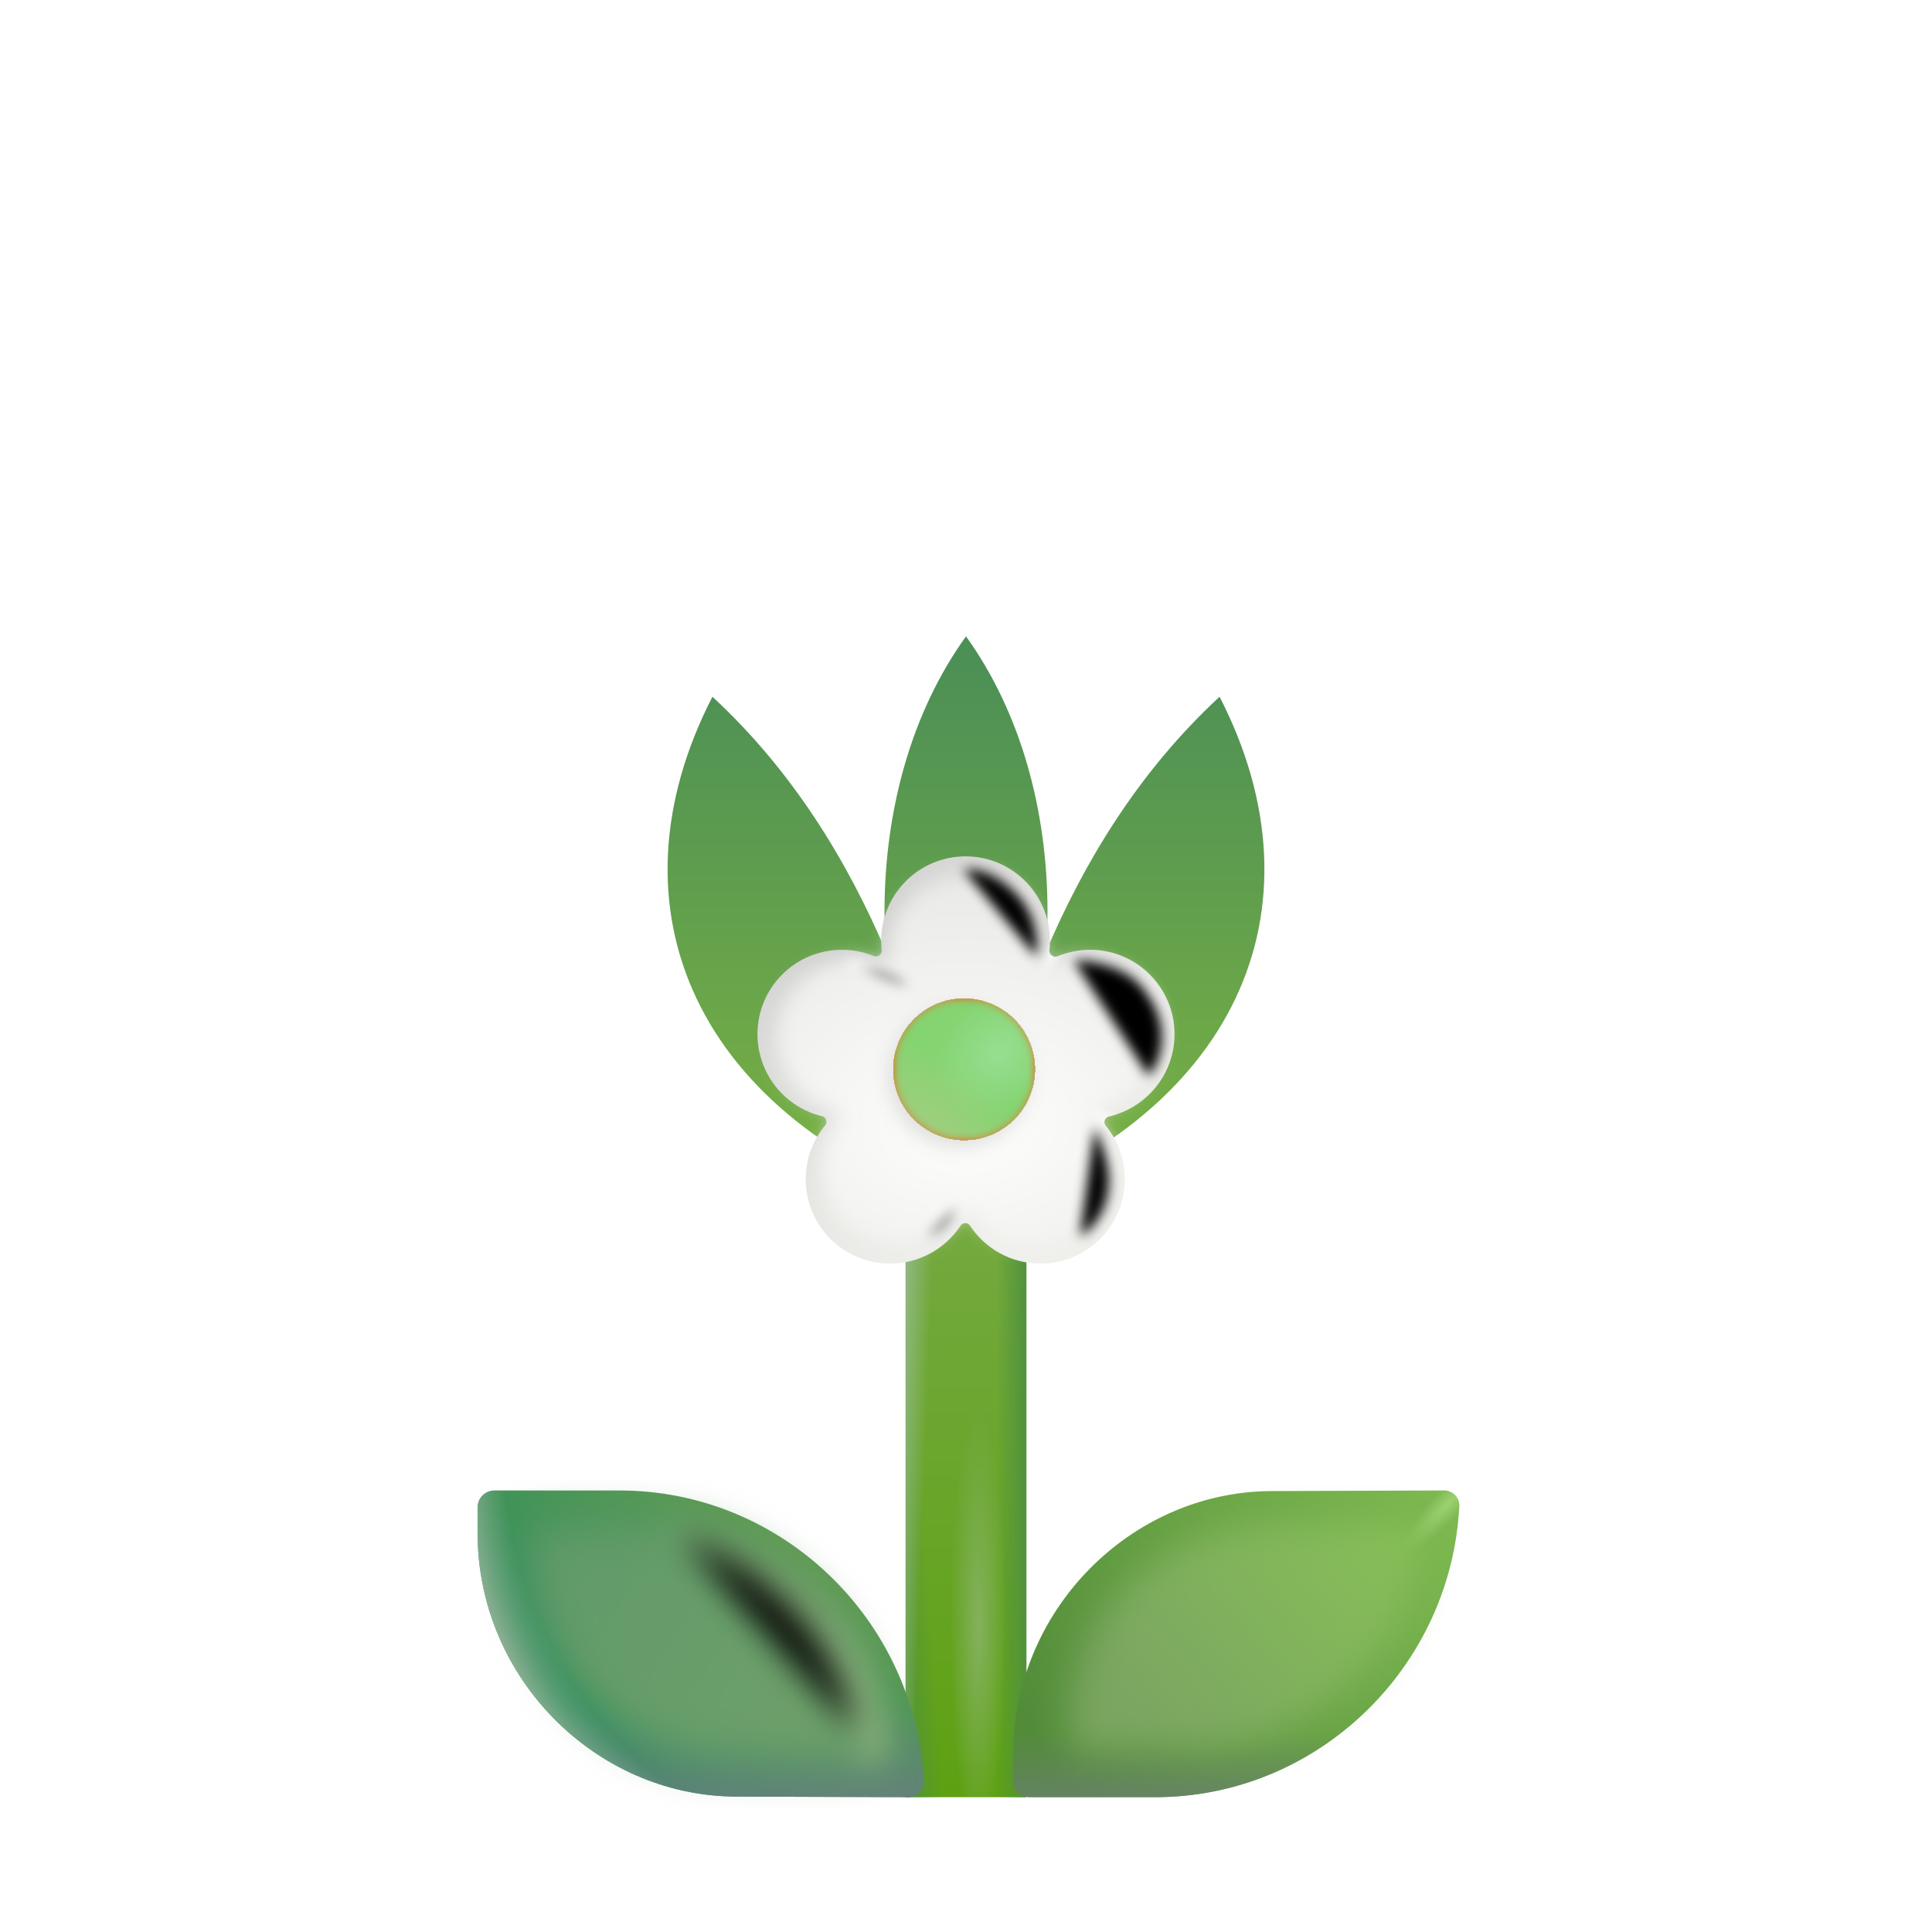
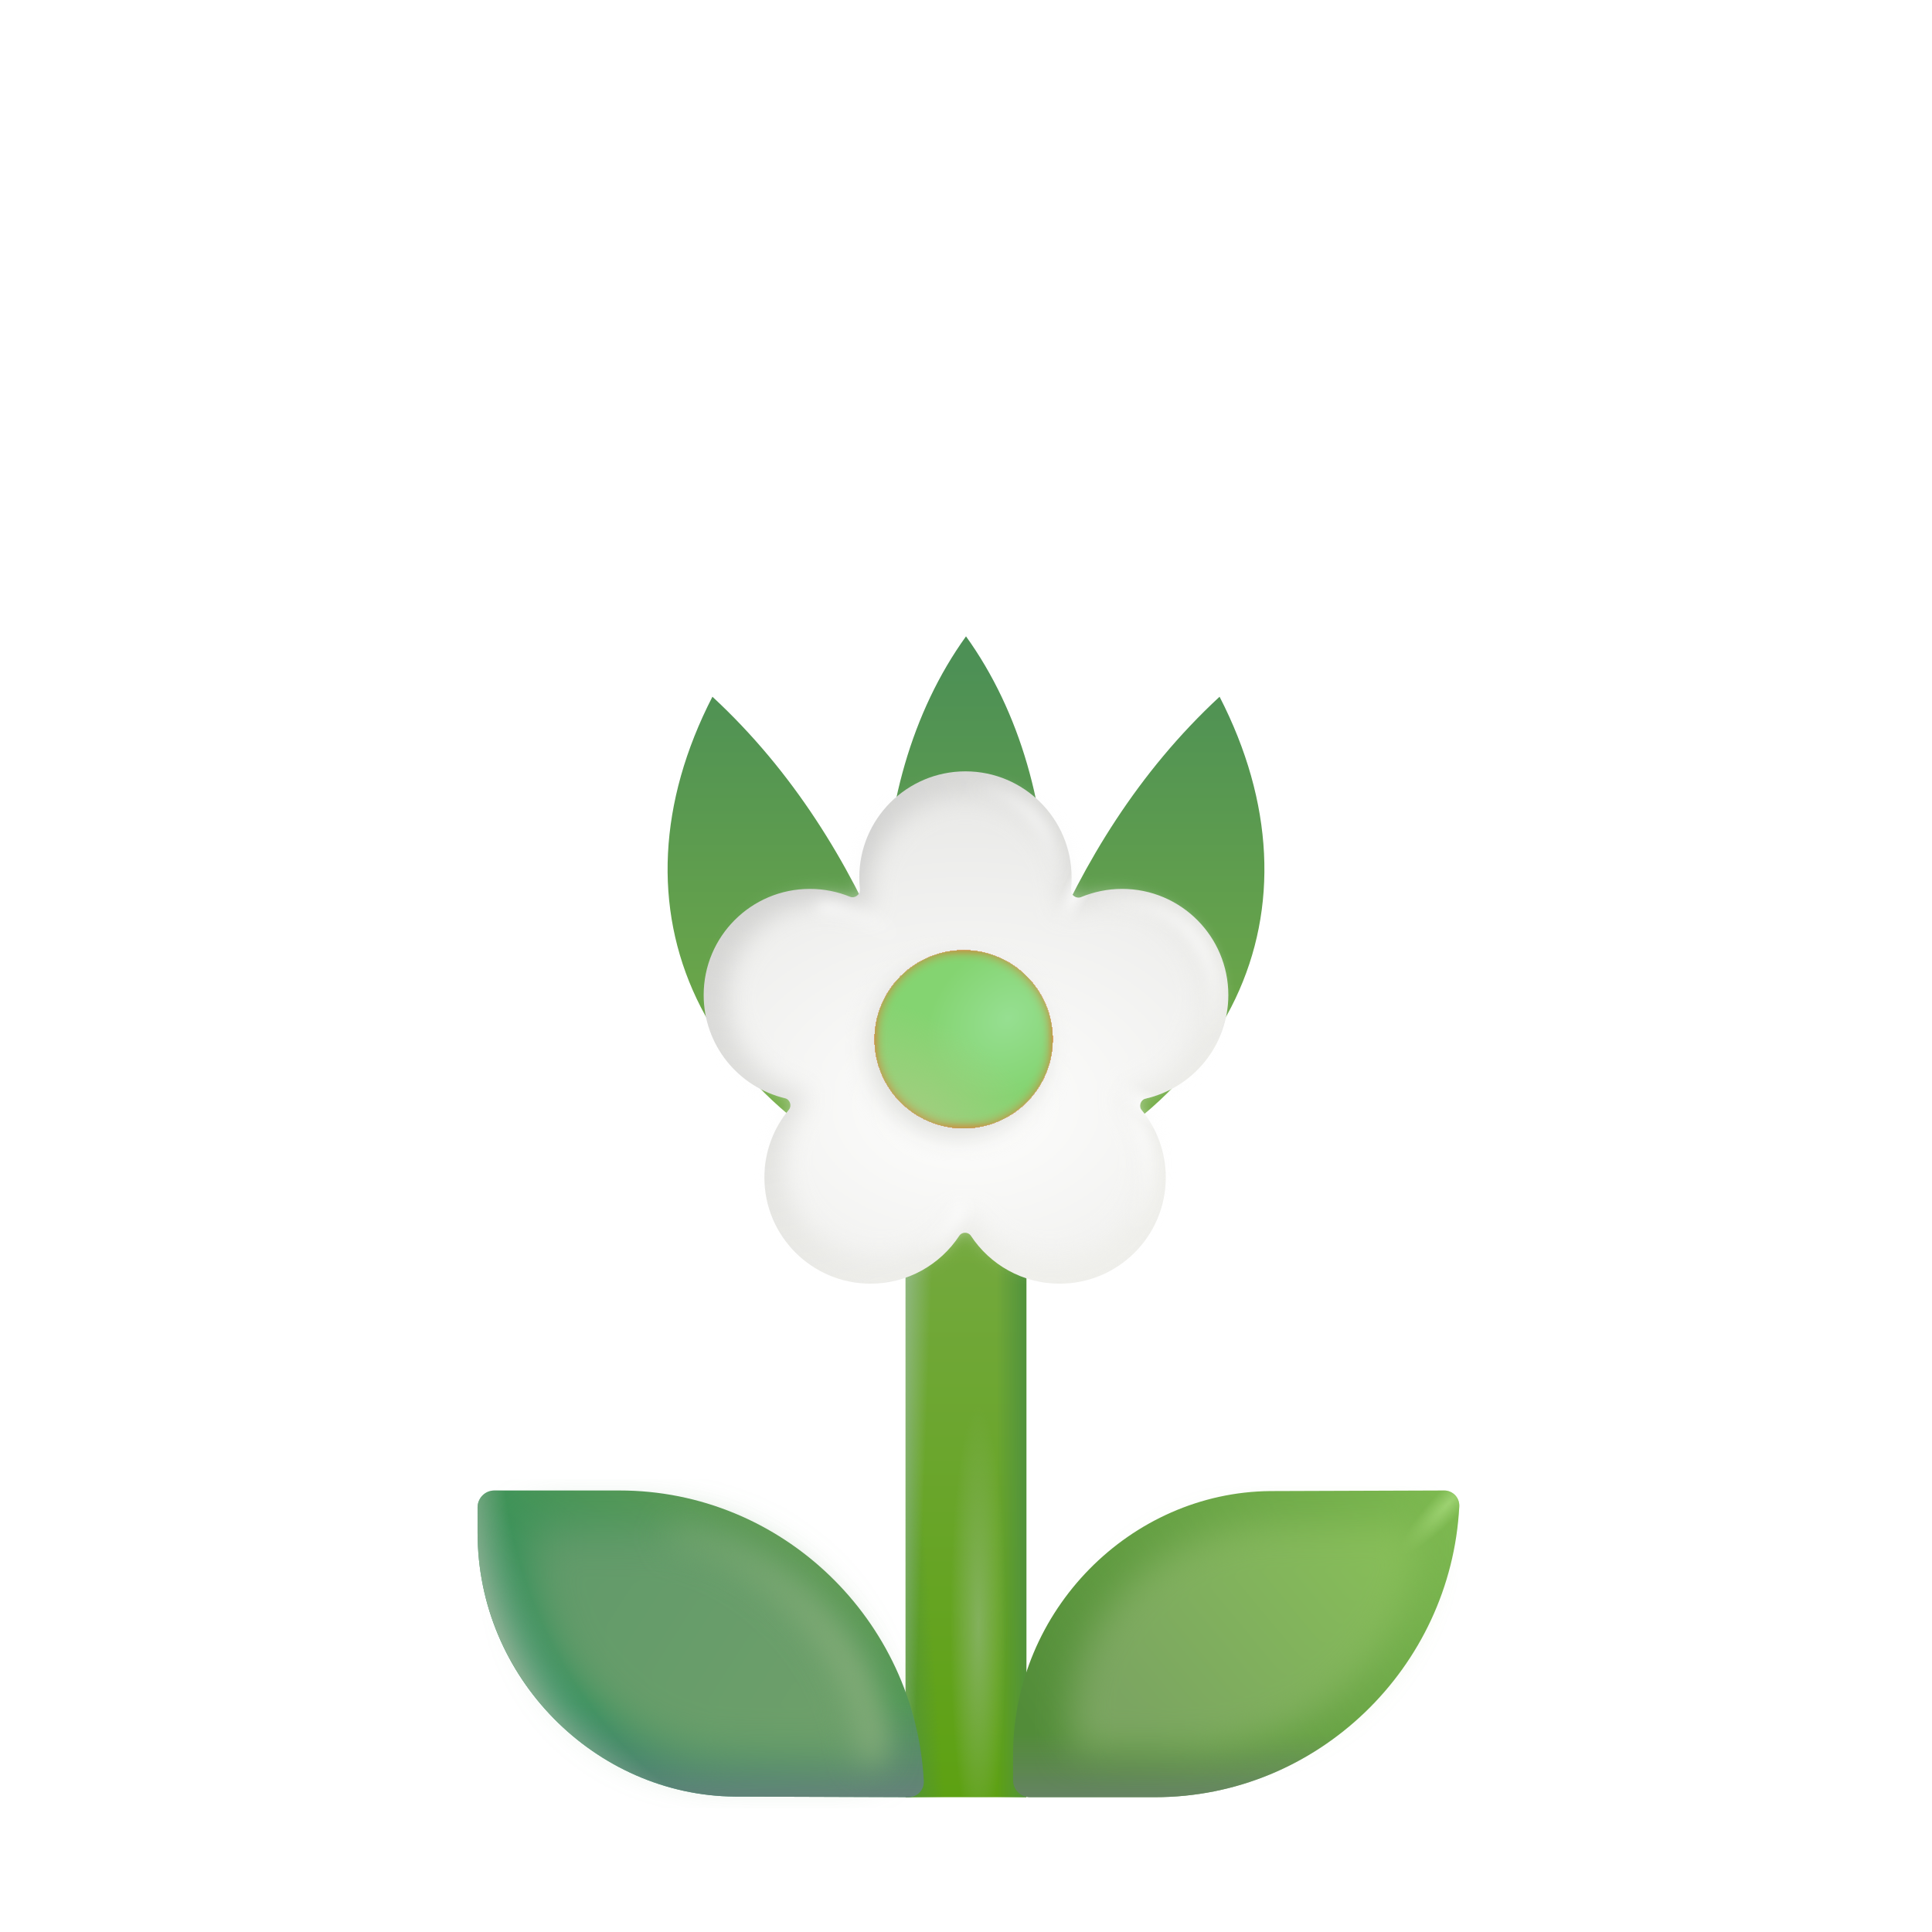
- <svg xmlns="http://www.w3.org/2000/svg" viewBox="0 0 32 32">
+ <svg xmlns="http://www.w3.org/2000/svg" viewBox="0 0 32 32" fill="none">
  <defs>
    <linearGradient id="fbCalyxGrad" x1="0" y1="0" x2="0" y2="-9" gradientUnits="userSpaceOnUse">
      <stop stop-color="#7CB342" />
      <stop offset="1" stop-color="#4D9055" />
    </linearGradient>
  </defs>
  <defs>
    <filter id="blo-filter0_f_28327_7495" x="17.14" y="24.626" width="6.997" height="4.988" filterUnits="userSpaceOnUse" color-interpolation-filters="sRGB">
      <feFlood flood-opacity="0" result="BackgroundImageFix" />
      <feBlend mode="normal" in="SourceGraphic" in2="BackgroundImageFix" result="shape" />
      <feGaussianBlur stdDeviation="0.3" result="effect1_foregroundBlur_28327_7495" />
    </filter>
    <filter id="blo-filter1_f_28327_7495" x="7.996" y="24.512" width="7.218" height="5.43" filterUnits="userSpaceOnUse" color-interpolation-filters="sRGB">
      <feFlood flood-opacity="0" result="BackgroundImageFix" />
      <feBlend mode="normal" in="SourceGraphic" in2="BackgroundImageFix" result="shape" />
      <feGaussianBlur stdDeviation="0.375" result="effect1_foregroundBlur_28327_7495" />
    </filter>
    <filter id="blo-filter2_f_28327_7495" x="10.488" y="24.684" width="4.727" height="5.051" filterUnits="userSpaceOnUse" color-interpolation-filters="sRGB">
      <feFlood flood-opacity="0" result="BackgroundImageFix" />
      <feBlend mode="normal" in="SourceGraphic" in2="BackgroundImageFix" result="shape" />
      <feGaussianBlur stdDeviation="0.25" result="effect1_foregroundBlur_28327_7495" />
    </filter>
    <filter id="blo-filter3_f_28327_7495" x="4.867" y="1.984" width="22.265" height="21.789" filterUnits="userSpaceOnUse" color-interpolation-filters="sRGB">
      <feFlood flood-opacity="0" result="BackgroundImageFix" />
      <feBlend mode="normal" in="SourceGraphic" in2="BackgroundImageFix" result="shape" />
      <feGaussianBlur stdDeviation="0.5" result="effect1_foregroundBlur_28327_7495" />
    </filter>
    <filter id="blo-filter4_f_28327_7495" x="10.874" y="8.974" width="9.56" height="9.56" filterUnits="userSpaceOnUse" color-interpolation-filters="sRGB">
      <feFlood flood-opacity="0" result="BackgroundImageFix" />
      <feBlend mode="normal" in="SourceGraphic" in2="BackgroundImageFix" result="shape" />
      <feGaussianBlur stdDeviation="0.5" result="effect1_foregroundBlur_28327_7495" />
    </filter>
    <filter id="blo-filter5_i_28327_7495" x="12.12" y="9.597" width="7.56" height="7.56" filterUnits="userSpaceOnUse" color-interpolation-filters="sRGB">
      <feFlood flood-opacity="0" result="BackgroundImageFix" />
      <feBlend mode="normal" in="SourceGraphic" in2="BackgroundImageFix" result="shape" />
      <feColorMatrix in="SourceAlpha" type="matrix" values="0 0 0 0 0 0 0 0 0 0 0 0 0 0 0 0 0 0 127 0" result="hardAlpha" />
      <feOffset />
      <feGaussianBlur stdDeviation="0.25" />
      <feComposite in2="hardAlpha" operator="arithmetic" k2="-1" k3="1" />
      <feColorMatrix type="matrix" values="0 0 0 0 0.842 0 0 0 0 0.504 0 0 0 0 0.2 0 0 0 1 0" />
      <feBlend mode="normal" in2="shape" result="effect1_innerShadow_28327_7495" />
    </filter>
    <filter id="blo-filter6_f_28327_7495" x="15.073" y="1.875" width="5.542" height="6.284" filterUnits="userSpaceOnUse" color-interpolation-filters="sRGB">
      <feFlood flood-opacity="0" result="BackgroundImageFix" />
      <feBlend mode="normal" in="SourceGraphic" in2="BackgroundImageFix" result="shape" />
      <feGaussianBlur stdDeviation="0.3" result="effect1_foregroundBlur_28327_7495" />
    </filter>
    <filter id="blo-filter7_f_28327_7495" x="20.948" y="6.73" width="6.426" height="7.804" filterUnits="userSpaceOnUse" color-interpolation-filters="sRGB">
      <feFlood flood-opacity="0" result="BackgroundImageFix" />
      <feBlend mode="normal" in="SourceGraphic" in2="BackgroundImageFix" result="shape" />
      <feGaussianBlur stdDeviation="0.3" result="effect1_foregroundBlur_28327_7495" />
    </filter>
    <filter id="blo-filter8_f_28327_7495" x="21.292" y="15.622" width="3.257" height="7.506" filterUnits="userSpaceOnUse" color-interpolation-filters="sRGB">
      <feFlood flood-opacity="0" result="BackgroundImageFix" />
      <feBlend mode="normal" in="SourceGraphic" in2="BackgroundImageFix" result="shape" />
      <feGaussianBlur stdDeviation="0.3" result="effect1_foregroundBlur_28327_7495" />
    </filter>
    <filter id="blo-filter9_f_28327_7495" x="13.167" y="19.653" width="3.444" height="3.444" filterUnits="userSpaceOnUse" color-interpolation-filters="sRGB">
      <feFlood flood-opacity="0" result="BackgroundImageFix" />
      <feBlend mode="normal" in="SourceGraphic" in2="BackgroundImageFix" result="shape" />
      <feGaussianBlur stdDeviation="0.3" result="effect1_foregroundBlur_28327_7495" />
    </filter>
    <filter id="blo-filter10_f_28327_7495" x="9.042" y="6.966" width="4.663" height="2.787" filterUnits="userSpaceOnUse" color-interpolation-filters="sRGB">
      <feFlood flood-opacity="0" result="BackgroundImageFix" />
      <feBlend mode="normal" in="SourceGraphic" in2="BackgroundImageFix" result="shape" />
      <feGaussianBlur stdDeviation="0.3" result="effect1_foregroundBlur_28327_7495" />
    </filter>
    <linearGradient id="blo-paint0_linear_28327_7495" x1="16.002" y1="29.772" x2="16.002" y2="20.293" gradientUnits="userSpaceOnUse">
      <stop stop-color="#5DA112" />
      <stop offset="1" stop-color="#74A93F" />
    </linearGradient>
    <linearGradient id="blo-paint1_linear_28327_7495" x1="14.878" y1="27.902" x2="15.503" y2="27.855" gradientUnits="userSpaceOnUse">
      <stop stop-color="#51923C" />
      <stop offset="1" stop-color="#51923C" stop-opacity="0" />
    </linearGradient>
    <linearGradient id="blo-paint2_linear_28327_7495" x1="17" y1="27.949" x2="16.503" y2="27.949" gradientUnits="userSpaceOnUse">
      <stop stop-color="#51923C" />
      <stop offset="1" stop-color="#51923C" stop-opacity="0" />
    </linearGradient>
    <linearGradient id="blo-paint3_linear_28327_7495" x1="14.909" y1="23.543" x2="15.347" y2="23.559" gradientUnits="userSpaceOnUse">
      <stop stop-color="#8FB87F" />
      <stop offset="1" stop-color="#8FB87F" stop-opacity="0" />
    </linearGradient>
    <radialGradient id="blo-paint4_radial_28327_7495" cx="0" cy="0" r="1" gradientUnits="userSpaceOnUse" gradientTransform="translate(16.206 26.918) rotate(90) scale(3.625 0.46875)">
      <stop stop-color="#83B15D" />
      <stop offset="1" stop-color="#83B15D" stop-opacity="0" />
    </radialGradient>
    <linearGradient id="blo-paint5_linear_28327_7495" x1="17.834" y1="29.767" x2="25.009" y2="24.987" gradientUnits="userSpaceOnUse">
      <stop stop-color="#528C39" />
      <stop offset="1" stop-color="#81BD52" />
    </linearGradient>
    <linearGradient id="blo-paint6_linear_28327_7495" x1="19.271" y1="30.105" x2="19.271" y2="28.699" gradientUnits="userSpaceOnUse">
      <stop stop-color="#6A806E" />
      <stop offset="1" stop-color="#6A806E" stop-opacity="0" />
    </linearGradient>
    <radialGradient id="blo-paint7_radial_28327_7495" cx="0" cy="0" r="1" gradientUnits="userSpaceOnUse" gradientTransform="translate(23.9897 24.9024) rotate(133.898) scale(1.14926 0.24366)">
      <stop stop-color="#9DD271" />
      <stop offset="1" stop-color="#9DD271" stop-opacity="0" />
    </radialGradient>
    <linearGradient id="blo-paint8_linear_28327_7495" x1="22.739" y1="25.226" x2="18.832" y2="28.46" gradientUnits="userSpaceOnUse">
      <stop stop-color="#87BE58" />
      <stop offset="1" stop-color="#7BA561" />
    </linearGradient>
    <linearGradient id="blo-paint9_linear_28327_7495" x1="12.448" y1="24.687" x2="8.23" y2="30.398" gradientUnits="userSpaceOnUse">
      <stop offset="0.011" stop-color="#629B53" />
      <stop offset="1" stop-color="#008461" />
      <stop offset="1" stop-color="#4D9055" />
    </linearGradient>
    <linearGradient id="blo-paint10_linear_28327_7495" x1="13.823" y1="30.179" x2="13.823" y2="28.21" gradientUnits="userSpaceOnUse">
      <stop stop-color="#6F7E82" />
      <stop offset="1" stop-color="#6F7E82" stop-opacity="0" />
    </linearGradient>
    <radialGradient id="blo-paint11_radial_28327_7495" cx="0" cy="0" r="1" gradientUnits="userSpaceOnUse" gradientTransform="translate(12.6594 25.0743) rotate(158.54) scale(4.86879 6.63165)">
      <stop offset="0.841" stop-color="#92B196" stop-opacity="0" />
      <stop offset="1" stop-color="#92B196" />
    </radialGradient>
    <linearGradient id="blo-paint12_linear_28327_7495" x1="14.464" y1="28.71" x2="9.198" y2="25.351" gradientUnits="userSpaceOnUse">
      <stop stop-color="#6FA06A" />
      <stop offset="1" stop-color="#619A6A" />
    </linearGradient>
    <linearGradient id="blo-paint13_linear_28327_7495" x1="14.464" y1="27.078" x2="9.667" y2="24.328" gradientUnits="userSpaceOnUse">
      <stop stop-color="#86AD7A" />
      <stop offset="1" stop-color="#86AD7A" stop-opacity="0" />
    </linearGradient>
    <radialGradient id="blo-paint14_radial_28327_7495" cx="0" cy="0" r="1" gradientUnits="userSpaceOnUse" gradientTransform="translate(9.40442 5.42188) rotate(61.675) scale(20.0223 28.0788)">
      <stop stop-color="#CFCFCE" />
      <stop offset="0.965" stop-color="#EFEFEB" />
    </radialGradient>
    <radialGradient id="blo-paint15_radial_28327_7495" cx="0" cy="0" r="1" gradientUnits="userSpaceOnUse" gradientTransform="translate(20.7325 7.01562) rotate(116.017) scale(2.921 0.565511)">
      <stop stop-color="#FFFFFF" />
      <stop offset="1" stop-color="#FFFFFF" stop-opacity="0" />
    </radialGradient>
    <radialGradient id="blo-paint16_radial_28327_7495" cx="0" cy="0" r="1" gradientUnits="userSpaceOnUse" gradientTransform="translate(23.9669 16.4219) rotate(-148.213) scale(2.61026 0.682028)">
      <stop stop-color="#FFFFFF" />
      <stop offset="1" stop-color="#FFFFFF" stop-opacity="0" />
    </radialGradient>
    <radialGradient id="blo-paint17_radial_28327_7495" cx="0" cy="0" r="1" gradientUnits="userSpaceOnUse" gradientTransform="translate(16 16.1581) rotate(-90) scale(15.6113 21.8929)">
      <stop stop-color="#FEFEFD" />
      <stop offset="1" stop-color="#E5E5E3" />
    </radialGradient>
    <radialGradient id="blo-paint18_radial_28327_7495" cx="0" cy="0" r="1" gradientUnits="userSpaceOnUse" gradientTransform="translate(17.7794 12.4844) rotate(137.161) scale(4.68792 3.72969)">
      <stop stop-color="#96DF91" />
      <stop offset="0.814" stop-color="#84D471" />
    </radialGradient>
    <radialGradient id="blo-paint19_radial_28327_7495" cx="0" cy="0" r="1" gradientUnits="userSpaceOnUse" gradientTransform="translate(13.9044 16.7344) rotate(-55.4422) scale(4.07678 7.01291)">
      <stop stop-color="#A2CE7F" />
      <stop offset="1" stop-color="#A2CE7F" stop-opacity="0" />
    </radialGradient>
    <radialGradient id="blo-paint20_radial_28327_7495" cx="0" cy="0" r="1" gradientUnits="userSpaceOnUse" gradientTransform="translate(19.3107 3.57821) rotate(135) scale(3.0494 3.53553)">
      <stop stop-color="#FFFFFF" />
      <stop offset="1" stop-color="#FFFFFF" stop-opacity="0" />
    </radialGradient>
    <radialGradient id="blo-paint21_radial_28327_7495" cx="0" cy="0" r="1" gradientUnits="userSpaceOnUse" gradientTransform="translate(25.6232 9.2031) rotate(139.185) scale(2.72521 5.92852)">
      <stop stop-color="#FFFFFF" />
      <stop offset="1" stop-color="#FFFFFF" stop-opacity="0" />
    </radialGradient>
    <radialGradient id="blo-paint22_radial_28327_7495" cx="0" cy="0" r="1" gradientUnits="userSpaceOnUse" gradientTransform="translate(23.7442 17.1406) rotate(101.415) scale(4.55893 1.85266)">
      <stop stop-color="#FFFFFF" />
      <stop offset="1" stop-color="#FFFFFF" stop-opacity="0" />
    </radialGradient>
    <radialGradient id="blo-paint23_radial_28327_7495" cx="0" cy="0" r="1" gradientUnits="userSpaceOnUse" gradientTransform="translate(15.4384 20.8086) rotate(149.201) scale(2.11322 2.4415)">
      <stop stop-color="#FFFFFF" />
      <stop offset="1" stop-color="#FFFFFF" stop-opacity="0" />
    </radialGradient>
    <radialGradient id="blo-paint24_radial_28327_7495" cx="0" cy="0" r="1" gradientUnits="userSpaceOnUse" gradientTransform="translate(10.0919 7.60937) rotate(26.7961) scale(3.46593 2.37024)">
      <stop stop-color="#FFFFFF" />
      <stop offset="1" stop-color="#FFFFFF" stop-opacity="0" />
    </radialGradient>
  </defs>
  <path d="M17 19.637H15V29.767H17V19.637Z" fill="url(#blo-paint0_linear_28327_7495)" />
  <path d="M17 19.637H15V29.767H17V19.637Z" fill="url(#blo-paint1_linear_28327_7495)" />
  <path d="M17 19.637H15V29.767H17V19.637Z" fill="url(#blo-paint2_linear_28327_7495)" />
  <path d="M17 19.637H15V29.767H17V19.637Z" fill="url(#blo-paint3_linear_28327_7495)" />
  <path d="M17 19.637H15V29.767H17V19.637Z" fill="url(#blo-paint4_radial_28327_7495)" />
  <path d="M16.78 29.067C16.78 26.667 18.73 24.717 21.04 24.697L23.92 24.687C24.06 24.687 24.18 24.807 24.17 24.957C24.03 27.617 21.83 29.767 19.13 29.767H17.06C16.9 29.767 16.78 29.637 16.78 29.487V29.067Z" fill="url(#blo-paint5_linear_28327_7495)" />
  <path d="M16.78 29.067C16.78 26.667 18.73 24.717 21.04 24.697L23.92 24.687C24.06 24.687 24.18 24.807 24.17 24.957C24.03 27.617 21.83 29.767 19.13 29.767H17.06C16.9 29.767 16.78 29.637 16.78 29.487V29.067Z" fill="url(#blo-paint6_linear_28327_7495)" />
  <path d="M16.78 29.067C16.78 26.667 18.73 24.717 21.04 24.697L23.92 24.687C24.06 24.687 24.18 24.807 24.17 24.957C24.03 27.617 21.83 29.767 19.13 29.767H17.06C16.9 29.767 16.78 29.637 16.78 29.487V29.067Z" fill="url(#blo-paint7_radial_28327_7495)" />
  <g filter="url(#blo-filter0_f_28327_7495)">
    <path d="M17.74 28.492C17.74 26.703 19.269 25.248 21.081 25.233L23.34 25.226C23.45 25.226 23.544 25.316 23.536 25.427C23.426 27.411 21.701 29.014 19.583 29.014H17.959C17.834 29.014 17.74 28.917 17.74 28.805V28.492Z" fill="url(#blo-paint8_linear_28327_7495)" />
  </g>
  <path d="M7.91 25.387C7.91 27.787 9.86 29.737 12.17 29.757L15.05 29.767C15.19 29.767 15.31 29.647 15.3 29.497C15.16 26.837 12.96 24.687 10.26 24.687H8.19C8.03 24.687 7.91 24.817 7.91 24.967V25.387Z" fill="url(#blo-paint9_linear_28327_7495)" />
  <path d="M7.91 25.387C7.91 27.787 9.86 29.737 12.17 29.757L15.05 29.767C15.19 29.767 15.31 29.647 15.3 29.497C15.16 26.837 12.96 24.687 10.26 24.687H8.19C8.03 24.687 7.91 24.817 7.91 24.967V25.387Z" fill="url(#blo-paint10_linear_28327_7495)" />
  <path d="M7.91 25.387C7.91 27.787 9.86 29.737 12.17 29.757L15.05 29.767C15.19 29.767 15.31 29.647 15.3 29.497C15.16 26.837 12.96 24.687 10.26 24.687H8.19C8.03 24.687 7.91 24.817 7.91 24.967V25.387Z" fill="url(#blo-paint11_radial_28327_7495)" />
  <g filter="url(#blo-filter1_f_28327_7495)">
    <path d="M8.746 25.803C8.746 27.66 10.255 29.169 12.042 29.184L14.27 29.192C14.379 29.192 14.471 29.099 14.464 28.983C14.355 26.925 12.653 25.262 10.565 25.262H8.963C8.839 25.262 8.746 25.363 8.746 25.479V25.803Z" fill="url(#blo-paint12_linear_28327_7495)" />
  </g>
  <g filter="url(#blo-filter2_f_28327_7495)">
    <path d="M11.238 25.434C12.394 25.59 14.277 26.947 14.464 28.985" stroke="url(#blo-paint13_linear_28327_7495)" stroke-width="0.5" stroke-linecap="round" />
  </g>
  <g transform="translate(16 20.04)">
    <path d="M0 0C-1.8-3-1.8-7 0-9.5C1.8-7 1.8-3 0 0Z" fill="url(#fbCalyxGrad)" />
    <path d="M0 0C-4.5-1.5-6-5-4.2-8.5C-1.5-6-0.6-2.5 0 0Z" fill="url(#fbCalyxGrad)" />
    <path d="M0 0C4.5-1.5 6-5 4.2-8.5C1.5-6 0.6-2.5 0 0Z" fill="url(#fbCalyxGrad)" />
  </g>
-   <g transform="translate(16 19.64) scale(0.310) translate(-16 -19.6)">
+   <g transform="translate(16 19.64) scale(0.390) translate(-16 -19.6)">
    <path fill-rule="evenodd" clip-rule="evenodd" d="M23.456 16.384C23.32 16.219 23.414 15.945 23.623 15.899C25.636 15.447 27.141 13.649 27.141 11.5C27.141 9.01 25.122 6.992 22.633 6.992C22.012 6.992 21.42 7.118 20.882 7.345C20.677 7.431 20.43 7.246 20.455 7.025C20.474 6.855 20.484 6.683 20.484 6.508C20.484 4.018 18.466 2 15.977 2C13.487 2 11.469 4.018 11.469 6.508C11.469 6.678 11.478 6.845 11.496 7.01C11.521 7.228 11.279 7.41 11.076 7.327C10.549 7.111 9.972 6.992 9.367 6.992C6.878 6.992 4.859 9.01 4.859 11.5C4.859 13.628 6.334 15.412 8.317 15.885C8.524 15.934 8.614 16.205 8.479 16.368C7.829 17.15 7.438 18.154 7.438 19.25C7.438 21.74 9.456 23.758 11.945 23.758C13.522 23.758 14.909 22.948 15.715 21.723C15.827 21.552 16.095 21.552 16.207 21.723C17.012 22.948 18.4 23.758 19.977 23.758C22.466 23.758 24.484 21.74 24.484 19.25C24.484 18.161 24.099 17.163 23.456 16.384Z" fill="url(#blo-paint14_radial_28327_7495)" />
    <path fill-rule="evenodd" clip-rule="evenodd" d="M23.456 16.384C23.32 16.219 23.414 15.945 23.623 15.899C25.636 15.447 27.141 13.649 27.141 11.5C27.141 9.01 25.122 6.992 22.633 6.992C22.012 6.992 21.42 7.118 20.882 7.345C20.677 7.431 20.43 7.246 20.455 7.025C20.474 6.855 20.484 6.683 20.484 6.508C20.484 4.018 18.466 2 15.977 2C13.487 2 11.469 4.018 11.469 6.508C11.469 6.678 11.478 6.845 11.496 7.01C11.521 7.228 11.279 7.41 11.076 7.327C10.549 7.111 9.972 6.992 9.367 6.992C6.878 6.992 4.859 9.01 4.859 11.5C4.859 13.628 6.334 15.412 8.317 15.885C8.524 15.934 8.614 16.205 8.479 16.368C7.829 17.15 7.438 18.154 7.438 19.25C7.438 21.74 9.456 23.758 11.945 23.758C13.522 23.758 14.909 22.948 15.715 21.723C15.827 21.552 16.095 21.552 16.207 21.723C17.012 22.948 18.4 23.758 19.977 23.758C22.466 23.758 24.484 21.74 24.484 19.25C24.484 18.161 24.099 17.163 23.456 16.384Z" fill="url(#blo-paint15_radial_28327_7495)" />
    <path fill-rule="evenodd" clip-rule="evenodd" d="M23.456 16.384C23.32 16.219 23.414 15.945 23.623 15.899C25.636 15.447 27.141 13.649 27.141 11.5C27.141 9.01 25.122 6.992 22.633 6.992C22.012 6.992 21.42 7.118 20.882 7.345C20.677 7.431 20.43 7.246 20.455 7.025C20.474 6.855 20.484 6.683 20.484 6.508C20.484 4.018 18.466 2 15.977 2C13.487 2 11.469 4.018 11.469 6.508C11.469 6.678 11.478 6.845 11.496 7.01C11.521 7.228 11.279 7.41 11.076 7.327C10.549 7.111 9.972 6.992 9.367 6.992C6.878 6.992 4.859 9.01 4.859 11.5C4.859 13.628 6.334 15.412 8.317 15.885C8.524 15.934 8.614 16.205 8.479 16.368C7.829 17.15 7.438 18.154 7.438 19.25C7.438 21.74 9.456 23.758 11.945 23.758C13.522 23.758 14.909 22.948 15.715 21.723C15.827 21.552 16.095 21.552 16.207 21.723C17.012 22.948 18.4 23.758 19.977 23.758C22.466 23.758 24.484 21.74 24.484 19.25C24.484 18.161 24.099 17.163 23.456 16.384Z" fill="url(#blo-paint16_radial_28327_7495)" />
    <g filter="url(#blo-filter3_f_28327_7495)">
      <path fill-rule="evenodd" clip-rule="evenodd" d="M22.813 16.105C22.679 15.938 22.773 15.664 22.981 15.614C24.788 15.187 26.133 13.563 26.133 11.625C26.133 9.36 24.297 7.525 22.033 7.525C21.487 7.525 20.966 7.631 20.49 7.825C20.285 7.908 20.035 7.722 20.058 7.501C20.072 7.364 20.079 7.225 20.079 7.084C20.079 4.82 18.243 2.984 15.979 2.984C13.714 2.984 11.879 4.82 11.879 7.084C11.879 7.221 11.885 7.356 11.898 7.489C11.92 7.707 11.677 7.891 11.472 7.81C11.007 7.626 10.499 7.525 9.967 7.525C7.703 7.525 5.867 9.36 5.867 11.625C5.867 13.543 7.186 15.154 8.966 15.601C9.171 15.653 9.262 15.925 9.128 16.09C8.556 16.795 8.212 17.694 8.212 18.674C8.212 20.938 10.048 22.773 12.312 22.773C13.73 22.773 14.98 22.053 15.716 20.959C15.83 20.79 16.099 20.79 16.212 20.959C16.949 22.053 18.199 22.773 19.617 22.773C21.881 22.773 23.717 20.938 23.717 18.674C23.717 17.701 23.378 16.808 22.813 16.105Z" fill="url(#blo-paint17_radial_28327_7495)" />
    </g>
    <g filter="url(#blo-filter4_f_28327_7495)">
      <path d="M15.654 17.534C17.742 17.534 19.434 15.841 19.434 13.754C19.434 11.666 17.742 9.974 15.654 9.974C13.567 9.974 11.874 11.666 11.874 13.754C11.874 15.841 13.567 17.534 15.654 17.534Z" fill="#DEDFDC" />
    </g>
    <g filter="url(#blo-filter5_i_28327_7495)">
      <path d="M15.9 17.157C17.988 17.157 19.68 15.465 19.68 13.377C19.68 11.289 17.988 9.597 15.9 9.597C13.812 9.597 12.12 11.289 12.12 13.377C12.12 15.465 13.812 17.157 15.9 17.157Z" fill="url(#blo-paint18_radial_28327_7495)" />
      <path d="M15.9 17.157C17.988 17.157 19.68 15.465 19.68 13.377C19.68 11.289 17.988 9.597 15.9 9.597C13.812 9.597 12.12 11.289 12.12 13.377C12.12 15.465 13.812 17.157 15.9 17.157Z" fill="url(#blo-paint19_radial_28327_7495)" />
    </g>
    <g filter="url(#blo-filter6_f_28327_7495)">
      <path d="M15.873 2.703C16.352 2.609 17.598 2.697 18.748 3.797C19.898 4.897 19.894 6.63 19.748 7.359" stroke="url(#blo-paint20_radial_28327_7495)" stroke-width="0.4" stroke-linecap="round" />
    </g>
    <g filter="url(#blo-filter7_f_28327_7495)">
      <path d="M21.748 7.547C22.654 7.464 24.723 7.653 25.748 9.078C27.029 10.859 26.654 12.641 25.748 13.734" stroke="url(#blo-paint21_radial_28327_7495)" stroke-width="0.4" stroke-linecap="round" />
    </g>
    <g filter="url(#blo-filter8_f_28327_7495)">
      <path d="M22.873 16.422C23.717 17.297 24.623 20.547 22.092 22.328" stroke="url(#blo-paint22_radial_28327_7495)" stroke-width="0.4" stroke-linecap="round" />
    </g>
    <g filter="url(#blo-filter9_f_28327_7495)">
      <path d="M13.967 22.297C14.404 22.13 15.511 21.528 15.811 20.453" stroke="url(#blo-paint23_radial_28327_7495)" stroke-width="0.4" stroke-linecap="round" />
    </g>
    <g filter="url(#blo-filter10_f_28327_7495)">
      <path d="M9.842 7.766C10.384 7.766 11.754 8.003 12.904 8.953" stroke="url(#blo-paint24_radial_28327_7495)" stroke-width="0.4" stroke-linecap="round" />
    </g>
  </g>
</svg>
